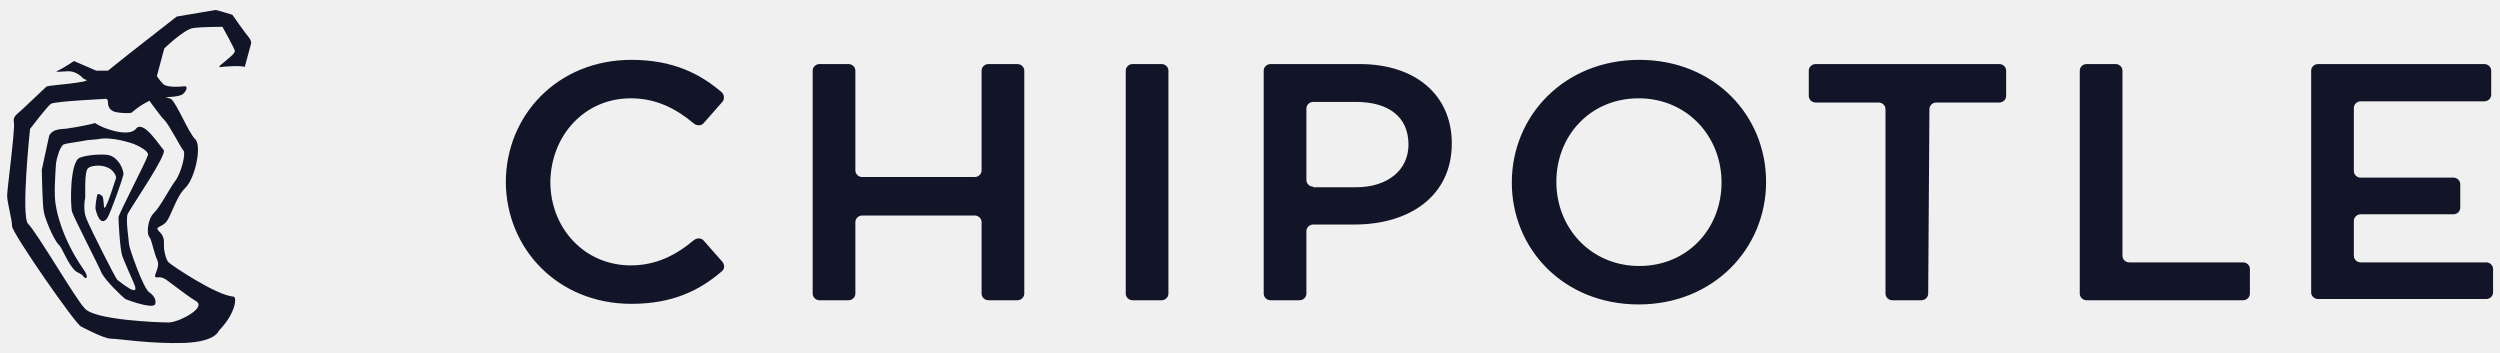
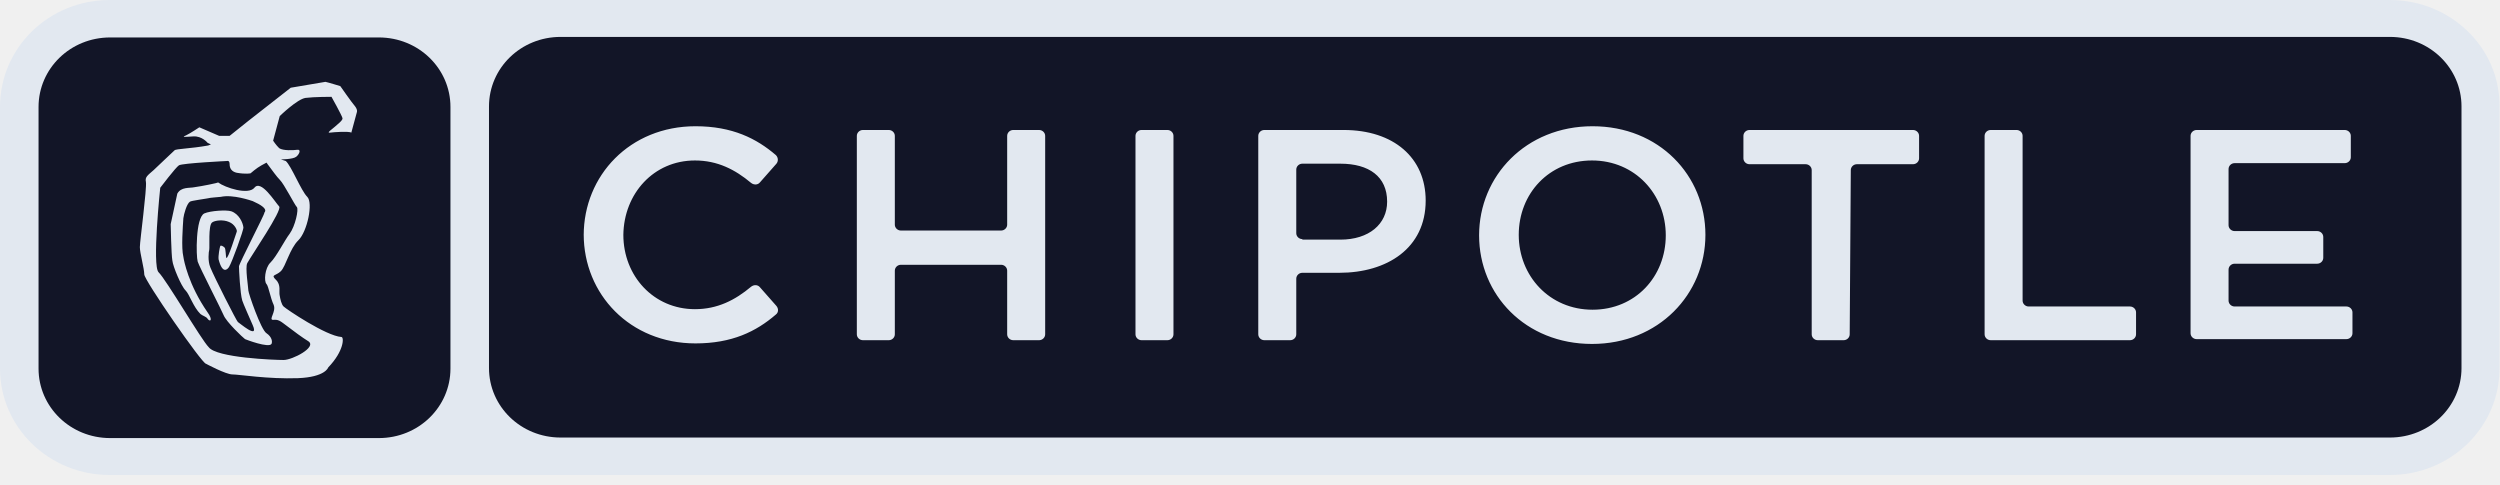
- <svg xmlns="http://www.w3.org/2000/svg" width="170" height="24" viewBox="10.2 5.75 170 23.65" fill="none">
-   <path d="M24.864 6.253C25.074 6.294 26 6.58 26 6.58C26 6.58 26.883 7.847 27.135 8.133C27.346 8.419 27.262 8.582 27.262 8.582L26.841 10.135C26.673 10.013 25.495 10.094 25.2 10.135C24.906 10.176 25.453 9.808 25.579 9.686C25.705 9.563 26.21 9.195 26.168 9.032C26.126 8.827 25.326 7.397 25.326 7.397C25.326 7.397 23.98 7.397 23.349 7.479C22.718 7.561 21.372 8.868 21.372 8.868L20.867 10.748C20.867 10.748 21.077 11.075 21.33 11.32C21.624 11.525 22.423 11.484 22.718 11.443C23.012 11.402 22.886 11.77 22.634 11.974C22.381 12.178 21.456 12.178 21.456 12.178L21.834 12.301C22.255 12.669 23.012 14.589 23.475 15.039C23.938 15.489 23.475 17.695 22.802 18.349C22.129 19.003 21.834 20.352 21.456 20.719C21.077 21.087 20.657 20.965 21.077 21.373C21.498 21.782 21.288 22.272 21.372 22.599C21.414 22.844 21.498 23.253 21.666 23.416C21.877 23.621 24.906 25.664 26.084 25.746C26.294 25.746 26.294 26.808 25.074 28.075C25.074 28.075 24.864 28.811 22.76 28.892C20.488 28.974 18.258 28.606 17.753 28.606C17.249 28.606 15.734 27.789 15.734 27.789C15.44 27.789 11.022 21.414 11.022 20.965C11.022 20.515 10.685 19.33 10.685 18.88C10.685 18.431 11.232 14.385 11.148 13.895C11.064 13.527 11.274 13.404 11.737 12.996C12.2 12.546 12.999 11.811 13.336 11.484C13.462 11.361 14.556 11.361 15.902 11.116L16.113 11.034L15.86 10.912C15.86 10.912 15.44 10.38 14.767 10.421C14.093 10.462 13.841 10.503 14.22 10.339C14.556 10.176 15.229 9.726 15.229 9.726L16.744 10.38H17.543L18.974 9.236L22.213 6.702L24.864 6.253ZM14.851 14.303C14.472 14.385 13.841 14.263 13.546 14.794L13.041 17.123C13.041 17.123 13.084 19.453 13.168 19.902C13.21 20.352 13.841 21.864 14.178 22.191C14.472 22.477 14.767 23.457 15.313 23.989C15.44 24.111 15.776 24.193 15.86 24.356C16.071 24.642 16.281 24.438 15.86 23.866C14.388 21.741 14.051 19.902 14.009 19.616C13.841 18.921 13.967 17.328 14.009 16.674C14.051 16.347 14.262 15.57 14.514 15.407C14.64 15.325 15.65 15.203 15.818 15.162C16.155 15.08 16.576 15.08 16.87 15.039C17.796 14.835 19.184 15.325 19.31 15.366C20.698 15.979 20.152 16.224 20.194 16.265C20.236 16.347 18.258 20.147 18.258 20.352C18.258 20.556 18.343 22.436 18.511 22.967C18.553 23.13 19.184 24.561 19.31 24.847C19.815 25.991 18.258 24.642 18.174 24.602C18.09 24.561 16.365 21.169 16.071 20.433C15.86 19.943 15.944 19.207 15.986 19.085C16.029 18.88 15.902 17.246 16.197 17.001C16.407 16.837 17.038 16.755 17.501 16.96C17.922 17.123 18.132 17.573 18.09 17.695C18.048 17.777 17.417 19.861 17.291 19.698C17.249 19.657 17.249 19.003 17.165 18.921C17.038 18.799 16.87 18.717 16.828 18.799C16.786 18.88 16.66 19.575 16.702 19.82C16.996 20.965 17.375 20.597 17.501 20.392C17.712 20.066 18.637 17.532 18.595 17.368C18.553 17.001 18.258 16.347 17.669 16.142C17.291 16.02 16.071 16.102 15.608 16.306C14.935 16.633 14.977 19.575 15.103 19.984C15.229 20.392 16.996 23.825 17.08 24.07C17.291 24.602 18.553 25.787 18.721 25.909C18.805 25.95 20.53 26.604 20.741 26.277C20.825 26.114 20.783 25.746 20.362 25.46C19.941 25.215 18.974 22.395 18.974 22.191C18.974 21.986 18.721 20.433 18.89 20.106C19.226 19.493 21.582 16.061 21.33 15.775C20.993 15.407 19.941 13.691 19.436 14.344C18.974 14.916 17.207 14.344 16.66 13.936C16.66 13.976 15.44 14.222 14.851 14.303ZM21.666 27.503C22.339 27.503 24.233 26.522 23.559 26.073C23.097 25.787 22.592 25.419 21.624 24.683C21.203 24.356 20.993 24.438 20.867 24.438C20.488 24.438 21.119 23.825 20.909 23.294C20.657 22.763 20.53 21.904 20.362 21.7C20.152 21.496 20.236 20.474 20.657 20.066C21.119 19.616 21.75 18.349 22.129 17.859C22.55 17.287 22.844 15.979 22.676 15.816C22.508 15.652 21.708 14.058 21.372 13.731C21.161 13.527 20.783 12.996 20.446 12.546L20.362 12.424L19.983 12.628C19.605 12.832 19.142 13.241 19.142 13.241C19.142 13.241 18.805 13.323 18.09 13.2C17.712 13.118 17.543 12.873 17.543 12.546C17.543 12.219 17.333 12.301 17.333 12.301C17.333 12.301 13.967 12.464 13.673 12.628C13.42 12.791 12.242 14.344 12.242 14.344C12.242 14.344 11.611 20.311 12.116 20.801C12.705 21.373 15.398 25.991 15.944 26.522C16.534 27.34 20.993 27.503 21.666 27.503ZM68.828 20.229C68.576 20.229 68.365 20.433 68.365 20.678V25.541C68.365 25.787 68.155 25.991 67.903 25.991H65.925C65.673 25.991 65.462 25.787 65.462 25.541V10.38C65.462 10.135 65.673 9.931 65.925 9.931H67.903C68.155 9.931 68.365 10.135 68.365 10.38V17.164C68.365 17.409 68.576 17.613 68.828 17.613H76.485C76.737 17.613 76.948 17.409 76.948 17.164V10.38C76.948 10.135 77.158 9.931 77.411 9.931H79.388C79.64 9.931 79.851 10.135 79.851 10.38V25.541C79.851 25.787 79.64 25.991 79.388 25.991H77.411C77.158 25.991 76.948 25.787 76.948 25.541V20.678C76.948 20.433 76.737 20.229 76.485 20.229H68.828ZM89.191 9.931C89.443 9.931 89.653 10.135 89.653 10.38V25.541C89.653 25.787 89.443 25.991 89.191 25.991H87.213C86.961 25.991 86.751 25.787 86.751 25.541V10.38C86.751 10.135 86.961 9.931 87.213 9.931H89.191ZM121.628 26.277C116.537 26.277 113.003 22.517 113.003 17.981C113.003 13.445 116.579 9.645 121.67 9.645C126.76 9.645 130.294 13.404 130.294 17.941C130.294 22.477 126.718 26.277 121.628 26.277ZM121.628 12.26C118.346 12.26 116.032 14.794 116.032 17.941C116.032 21.087 118.388 23.662 121.67 23.662C124.951 23.662 127.265 21.128 127.265 17.981C127.265 14.835 124.909 12.26 121.628 12.26ZM141.317 25.541C141.317 25.787 141.107 25.991 140.854 25.991H138.877C138.624 25.991 138.414 25.787 138.414 25.541V12.996C138.414 12.751 138.204 12.546 137.951 12.546H133.66C133.408 12.546 133.197 12.342 133.197 12.097V10.38C133.197 10.135 133.408 9.931 133.66 9.931H146.155C146.408 9.931 146.618 10.135 146.618 10.38V12.097C146.618 12.342 146.408 12.546 146.155 12.546H141.864C141.612 12.546 141.401 12.751 141.401 12.996L141.317 25.541ZM151.624 10.38C151.624 10.135 151.835 9.931 152.087 9.931H154.065C154.317 9.931 154.527 10.135 154.527 10.38V22.967C154.527 23.212 154.738 23.416 154.99 23.416H162.731C162.984 23.416 163.194 23.621 163.194 23.866V25.541C163.194 25.787 162.984 25.991 162.731 25.991H152.087C151.835 25.991 151.624 25.787 151.624 25.541V10.38ZM179.602 12.015C179.602 12.26 179.392 12.464 179.139 12.464H170.725C170.472 12.464 170.262 12.669 170.262 12.914V17.205C170.262 17.45 170.472 17.654 170.725 17.654H177.036C177.288 17.654 177.498 17.859 177.498 18.104V19.698C177.498 19.943 177.288 20.147 177.036 20.147H170.725C170.472 20.147 170.262 20.352 170.262 20.597V22.967C170.262 23.212 170.472 23.416 170.725 23.416H179.265C179.518 23.416 179.728 23.621 179.728 23.866V25.46C179.728 25.705 179.518 25.909 179.265 25.909H167.822C167.57 25.909 167.359 25.705 167.359 25.46V10.38C167.359 10.135 167.57 9.931 167.822 9.931H179.139C179.392 9.931 179.602 10.135 179.602 10.38V12.015ZM108.922 15.325C108.922 12.056 106.482 9.931 102.653 9.931H96.595C96.343 9.931 96.132 10.135 96.132 10.38V25.541C96.132 25.787 96.343 25.991 96.595 25.991H98.573C98.825 25.991 99.035 25.787 99.035 25.541V21.291C99.035 21.046 99.246 20.842 99.498 20.842H102.317C105.977 20.842 108.922 18.962 108.922 15.325ZM99.498 18.267C99.246 18.267 99.035 18.063 99.035 17.818V12.955C99.035 12.71 99.246 12.505 99.498 12.505H102.401C104.589 12.505 105.977 13.486 105.977 15.407C105.977 17.123 104.589 18.308 102.401 18.308H99.498V18.267ZM53.093 12.26C54.818 12.26 56.165 12.955 57.385 13.976C57.595 14.14 57.89 14.14 58.058 13.936L59.32 12.505C59.488 12.301 59.446 12.015 59.278 11.851C57.805 10.585 55.954 9.645 53.136 9.645C48.129 9.645 44.595 13.404 44.595 17.981V17.9C44.595 22.477 48.129 26.236 53.136 26.236C55.912 26.236 57.763 25.337 59.278 24.029C59.488 23.866 59.488 23.58 59.32 23.376L58.058 21.945C57.89 21.741 57.595 21.741 57.385 21.904C56.165 22.926 54.818 23.621 53.093 23.621C49.938 23.621 47.624 21.087 47.624 17.941C47.666 14.794 49.938 12.26 53.093 12.26Z" fill="#121527" />
+ <svg xmlns="http://www.w3.org/2000/svg" width="191" height="37" viewBox="0 0 191 37" fill="none">
+   <g clip-path="url(#clip0_3570_3212)">
+     <path d="M182.59 36.289C187.217 36.289 190.962 32.652 190.962 28.157V8.133C191.004 3.638 187.217 0.001 182.59 0.001H8.372C3.744 0.001 0 3.638 0 8.174V28.157C0 32.652 3.744 36.289 8.372 36.289H182.59Z" fill="#E2E8F0" />
+     <path d="M42.829 33.428C39.8 33.428 37.359 31.058 37.359 28.116V8.133C37.359 5.19 39.8 2.82 42.829 2.82H182.59C185.619 2.82 188.059 5.19 188.059 8.133V28.116C188.059 31.058 185.619 33.428 182.59 33.428H42.829Z" fill="#121527" />
+     <path d="M8.415 33.469C5.385 33.469 2.945 31.099 2.945 28.157V8.174C2.945 5.231 5.385 2.861 8.415 2.861H28.945C31.974 2.861 34.415 5.231 34.415 8.174V28.157C34.415 31.099 31.974 33.469 28.945 33.469H8.415Z" fill="#121527" />
+     <path d="M24.864 6.253C25.074 6.294 26 6.58 26 6.58C26 6.58 26.883 7.847 27.135 8.133C27.346 8.419 27.262 8.582 27.262 8.582L26.841 10.135C26.673 10.013 25.495 10.094 25.2 10.135C24.906 10.176 25.453 9.808 25.579 9.686C25.705 9.563 26.21 9.195 26.168 9.032C26.126 8.827 25.326 7.397 25.326 7.397C25.326 7.397 23.98 7.397 23.349 7.479C22.718 7.561 21.372 8.868 21.372 8.868L20.867 10.748C20.867 10.748 21.077 11.075 21.33 11.32C21.624 11.525 22.423 11.484 22.718 11.443C23.012 11.402 22.886 11.77 22.634 11.974C22.381 12.178 21.456 12.178 21.456 12.178L21.834 12.301C22.255 12.669 23.012 14.589 23.475 15.039C23.938 15.489 23.475 17.695 22.802 18.349C22.129 19.003 21.834 20.352 21.456 20.719C21.077 21.087 20.657 20.965 21.077 21.373C21.498 21.782 21.288 22.272 21.372 22.599C21.414 22.844 21.498 23.253 21.666 23.416C21.877 23.621 24.906 25.664 26.084 25.746C26.294 25.746 26.294 26.808 25.074 28.075C25.074 28.075 24.864 28.811 22.76 28.892C20.488 28.974 18.258 28.606 17.753 28.606C17.249 28.606 15.734 27.789 15.734 27.789C15.44 27.789 11.022 21.414 11.022 20.965C11.022 20.515 10.685 19.33 10.685 18.88C10.685 18.431 11.232 14.385 11.148 13.895C11.064 13.527 11.274 13.404 11.737 12.996C12.2 12.546 12.999 11.811 13.336 11.484C13.462 11.361 14.556 11.361 15.902 11.116L16.113 11.034L15.86 10.912C15.86 10.912 15.44 10.38 14.767 10.421C14.093 10.462 13.841 10.503 14.22 10.339C14.556 10.176 15.229 9.726 15.229 9.726L16.744 10.38H17.543L18.974 9.236L22.213 6.702L24.864 6.253ZM14.851 14.303C14.472 14.385 13.841 14.263 13.546 14.794L13.041 17.123C13.041 17.123 13.084 19.453 13.168 19.902C13.21 20.352 13.841 21.864 14.178 22.191C14.472 22.477 14.767 23.457 15.313 23.989C15.44 24.111 15.776 24.193 15.86 24.356C16.071 24.642 16.281 24.438 15.86 23.866C14.388 21.741 14.051 19.902 14.009 19.616C13.841 18.921 13.967 17.328 14.009 16.674C14.051 16.347 14.262 15.57 14.514 15.407C14.64 15.325 15.65 15.203 15.818 15.162C16.155 15.08 16.576 15.08 16.87 15.039C17.796 14.835 19.184 15.325 19.31 15.366C20.698 15.979 20.152 16.224 20.194 16.265C20.236 16.347 18.258 20.147 18.258 20.352C18.258 20.556 18.343 22.436 18.511 22.967C18.553 23.13 19.184 24.561 19.31 24.847C19.815 25.991 18.258 24.642 18.174 24.602C18.09 24.561 16.365 21.169 16.071 20.433C15.86 19.943 15.944 19.207 15.986 19.085C16.029 18.88 15.902 17.246 16.197 17.001C16.407 16.837 17.038 16.755 17.501 16.96C17.922 17.123 18.132 17.573 18.09 17.695C18.048 17.777 17.417 19.861 17.291 19.698C17.249 19.657 17.249 19.003 17.165 18.921C17.038 18.799 16.87 18.717 16.828 18.799C16.786 18.88 16.66 19.575 16.702 19.82C16.996 20.965 17.375 20.597 17.501 20.392C17.712 20.066 18.637 17.532 18.595 17.368C18.553 17.001 18.258 16.347 17.669 16.142C17.291 16.02 16.071 16.102 15.608 16.306C14.935 16.633 14.977 19.575 15.103 19.984C15.229 20.392 16.996 23.825 17.08 24.07C17.291 24.602 18.553 25.787 18.721 25.909C18.805 25.95 20.53 26.604 20.741 26.277C20.825 26.114 20.783 25.746 20.362 25.46C19.941 25.215 18.974 22.395 18.974 22.191C18.974 21.986 18.721 20.433 18.89 20.106C19.226 19.493 21.582 16.061 21.33 15.775C20.993 15.407 19.941 13.691 19.436 14.344C18.974 14.916 17.207 14.344 16.66 13.936C16.66 13.976 15.44 14.222 14.851 14.303ZM21.666 27.503C22.339 27.503 24.233 26.522 23.559 26.073C23.097 25.787 22.592 25.419 21.624 24.683C21.203 24.356 20.993 24.438 20.867 24.438C20.488 24.438 21.119 23.825 20.909 23.294C20.657 22.763 20.53 21.904 20.362 21.7C20.152 21.496 20.236 20.474 20.657 20.066C21.119 19.616 21.75 18.349 22.129 17.859C22.55 17.287 22.844 15.979 22.676 15.816C22.508 15.652 21.708 14.058 21.372 13.731C21.161 13.527 20.783 12.996 20.446 12.546L20.362 12.424L19.983 12.628C19.605 12.832 19.142 13.241 19.142 13.241C19.142 13.241 18.805 13.323 18.09 13.2C17.712 13.118 17.543 12.873 17.543 12.546C17.543 12.219 17.333 12.301 17.333 12.301C17.333 12.301 13.967 12.464 13.673 12.628C13.42 12.791 12.242 14.344 12.242 14.344C12.242 14.344 11.611 20.311 12.116 20.801C12.705 21.373 15.398 25.991 15.944 26.522C16.534 27.34 20.993 27.503 21.666 27.503ZM68.828 20.229C68.576 20.229 68.365 20.433 68.365 20.678V25.541C68.365 25.787 68.155 25.991 67.903 25.991H65.925C65.673 25.991 65.462 25.787 65.462 25.541V10.38C65.462 10.135 65.673 9.931 65.925 9.931H67.903C68.155 9.931 68.365 10.135 68.365 10.38V17.164C68.365 17.409 68.576 17.613 68.828 17.613H76.485C76.737 17.613 76.948 17.409 76.948 17.164V10.38C76.948 10.135 77.158 9.931 77.411 9.931H79.388C79.64 9.931 79.851 10.135 79.851 10.38V25.541C79.851 25.787 79.64 25.991 79.388 25.991H77.411C77.158 25.991 76.948 25.787 76.948 25.541V20.678C76.948 20.433 76.737 20.229 76.485 20.229H68.828ZM89.191 9.931C89.443 9.931 89.653 10.135 89.653 10.38V25.541C89.653 25.787 89.443 25.991 89.191 25.991H87.213C86.961 25.991 86.751 25.787 86.751 25.541V10.38C86.751 10.135 86.961 9.931 87.213 9.931H89.191ZM121.628 26.277C116.537 26.277 113.003 22.517 113.003 17.981C113.003 13.445 116.579 9.645 121.67 9.645C126.76 9.645 130.294 13.404 130.294 17.941C130.294 22.477 126.718 26.277 121.628 26.277ZM121.628 12.26C118.346 12.26 116.032 14.794 116.032 17.941C116.032 21.087 118.388 23.662 121.67 23.662C124.951 23.662 127.265 21.128 127.265 17.981C127.265 14.835 124.909 12.26 121.628 12.26ZM141.317 25.541C141.317 25.787 141.107 25.991 140.854 25.991H138.877C138.624 25.991 138.414 25.787 138.414 25.541V12.996C138.414 12.751 138.204 12.546 137.951 12.546H133.66C133.408 12.546 133.197 12.342 133.197 12.097V10.38C133.197 10.135 133.408 9.931 133.66 9.931H146.155C146.408 9.931 146.618 10.135 146.618 10.38V12.097C146.618 12.342 146.408 12.546 146.155 12.546H141.864C141.612 12.546 141.401 12.751 141.401 12.996L141.317 25.541ZM151.624 10.38C151.624 10.135 151.835 9.931 152.087 9.931H154.065C154.317 9.931 154.527 10.135 154.527 10.38V22.967C154.527 23.212 154.738 23.416 154.99 23.416H162.731C162.984 23.416 163.194 23.621 163.194 23.866V25.541C163.194 25.787 162.984 25.991 162.731 25.991H152.087C151.835 25.991 151.624 25.787 151.624 25.541V10.38ZM179.602 12.015C179.602 12.26 179.392 12.464 179.139 12.464H170.725C170.472 12.464 170.262 12.669 170.262 12.914V17.205C170.262 17.45 170.472 17.654 170.725 17.654H177.036C177.288 17.654 177.498 17.859 177.498 18.104V19.698C177.498 19.943 177.288 20.147 177.036 20.147H170.725C170.472 20.147 170.262 20.352 170.262 20.597V22.967C170.262 23.212 170.472 23.416 170.725 23.416H179.265C179.518 23.416 179.728 23.621 179.728 23.866V25.46C179.728 25.705 179.518 25.909 179.265 25.909H167.822C167.57 25.909 167.359 25.705 167.359 25.46V10.38C167.359 10.135 167.57 9.931 167.822 9.931H179.139C179.392 9.931 179.602 10.135 179.602 10.38V12.015ZM108.922 15.325C108.922 12.056 106.482 9.931 102.653 9.931H96.595C96.343 9.931 96.132 10.135 96.132 10.38V25.541C96.132 25.787 96.343 25.991 96.595 25.991H98.573C98.825 25.991 99.035 25.787 99.035 25.541V21.291C99.035 21.046 99.246 20.842 99.498 20.842H102.317C105.977 20.842 108.922 18.962 108.922 15.325ZM99.498 18.267C99.246 18.267 99.035 18.063 99.035 17.818V12.955C99.035 12.71 99.246 12.505 99.498 12.505H102.401C104.589 12.505 105.977 13.486 105.977 15.407C105.977 17.123 104.589 18.308 102.401 18.308H99.498V18.267ZM53.093 12.26C54.818 12.26 56.165 12.955 57.385 13.976C57.595 14.14 57.89 14.14 58.058 13.936L59.32 12.505C59.488 12.301 59.446 12.015 59.278 11.851C57.805 10.585 55.954 9.645 53.136 9.645C48.129 9.645 44.595 13.404 44.595 17.981V17.9C44.595 22.477 48.129 26.236 53.136 26.236C55.912 26.236 57.763 25.337 59.278 24.029C59.488 23.866 59.488 23.58 59.32 23.376L58.058 21.945C57.89 21.741 57.595 21.741 57.385 21.904C56.165 22.926 54.818 23.621 53.093 23.621C49.938 23.621 47.624 21.087 47.624 17.941C47.666 14.794 49.938 12.26 53.093 12.26Z" fill="#E2E8F0" />
+   </g>
+   <defs>
+     <clipPath id="clip0_3570_3212">
+       <rect width="191.004" height="36.29" fill="white" />
+     </clipPath>
+   </defs>
</svg>
